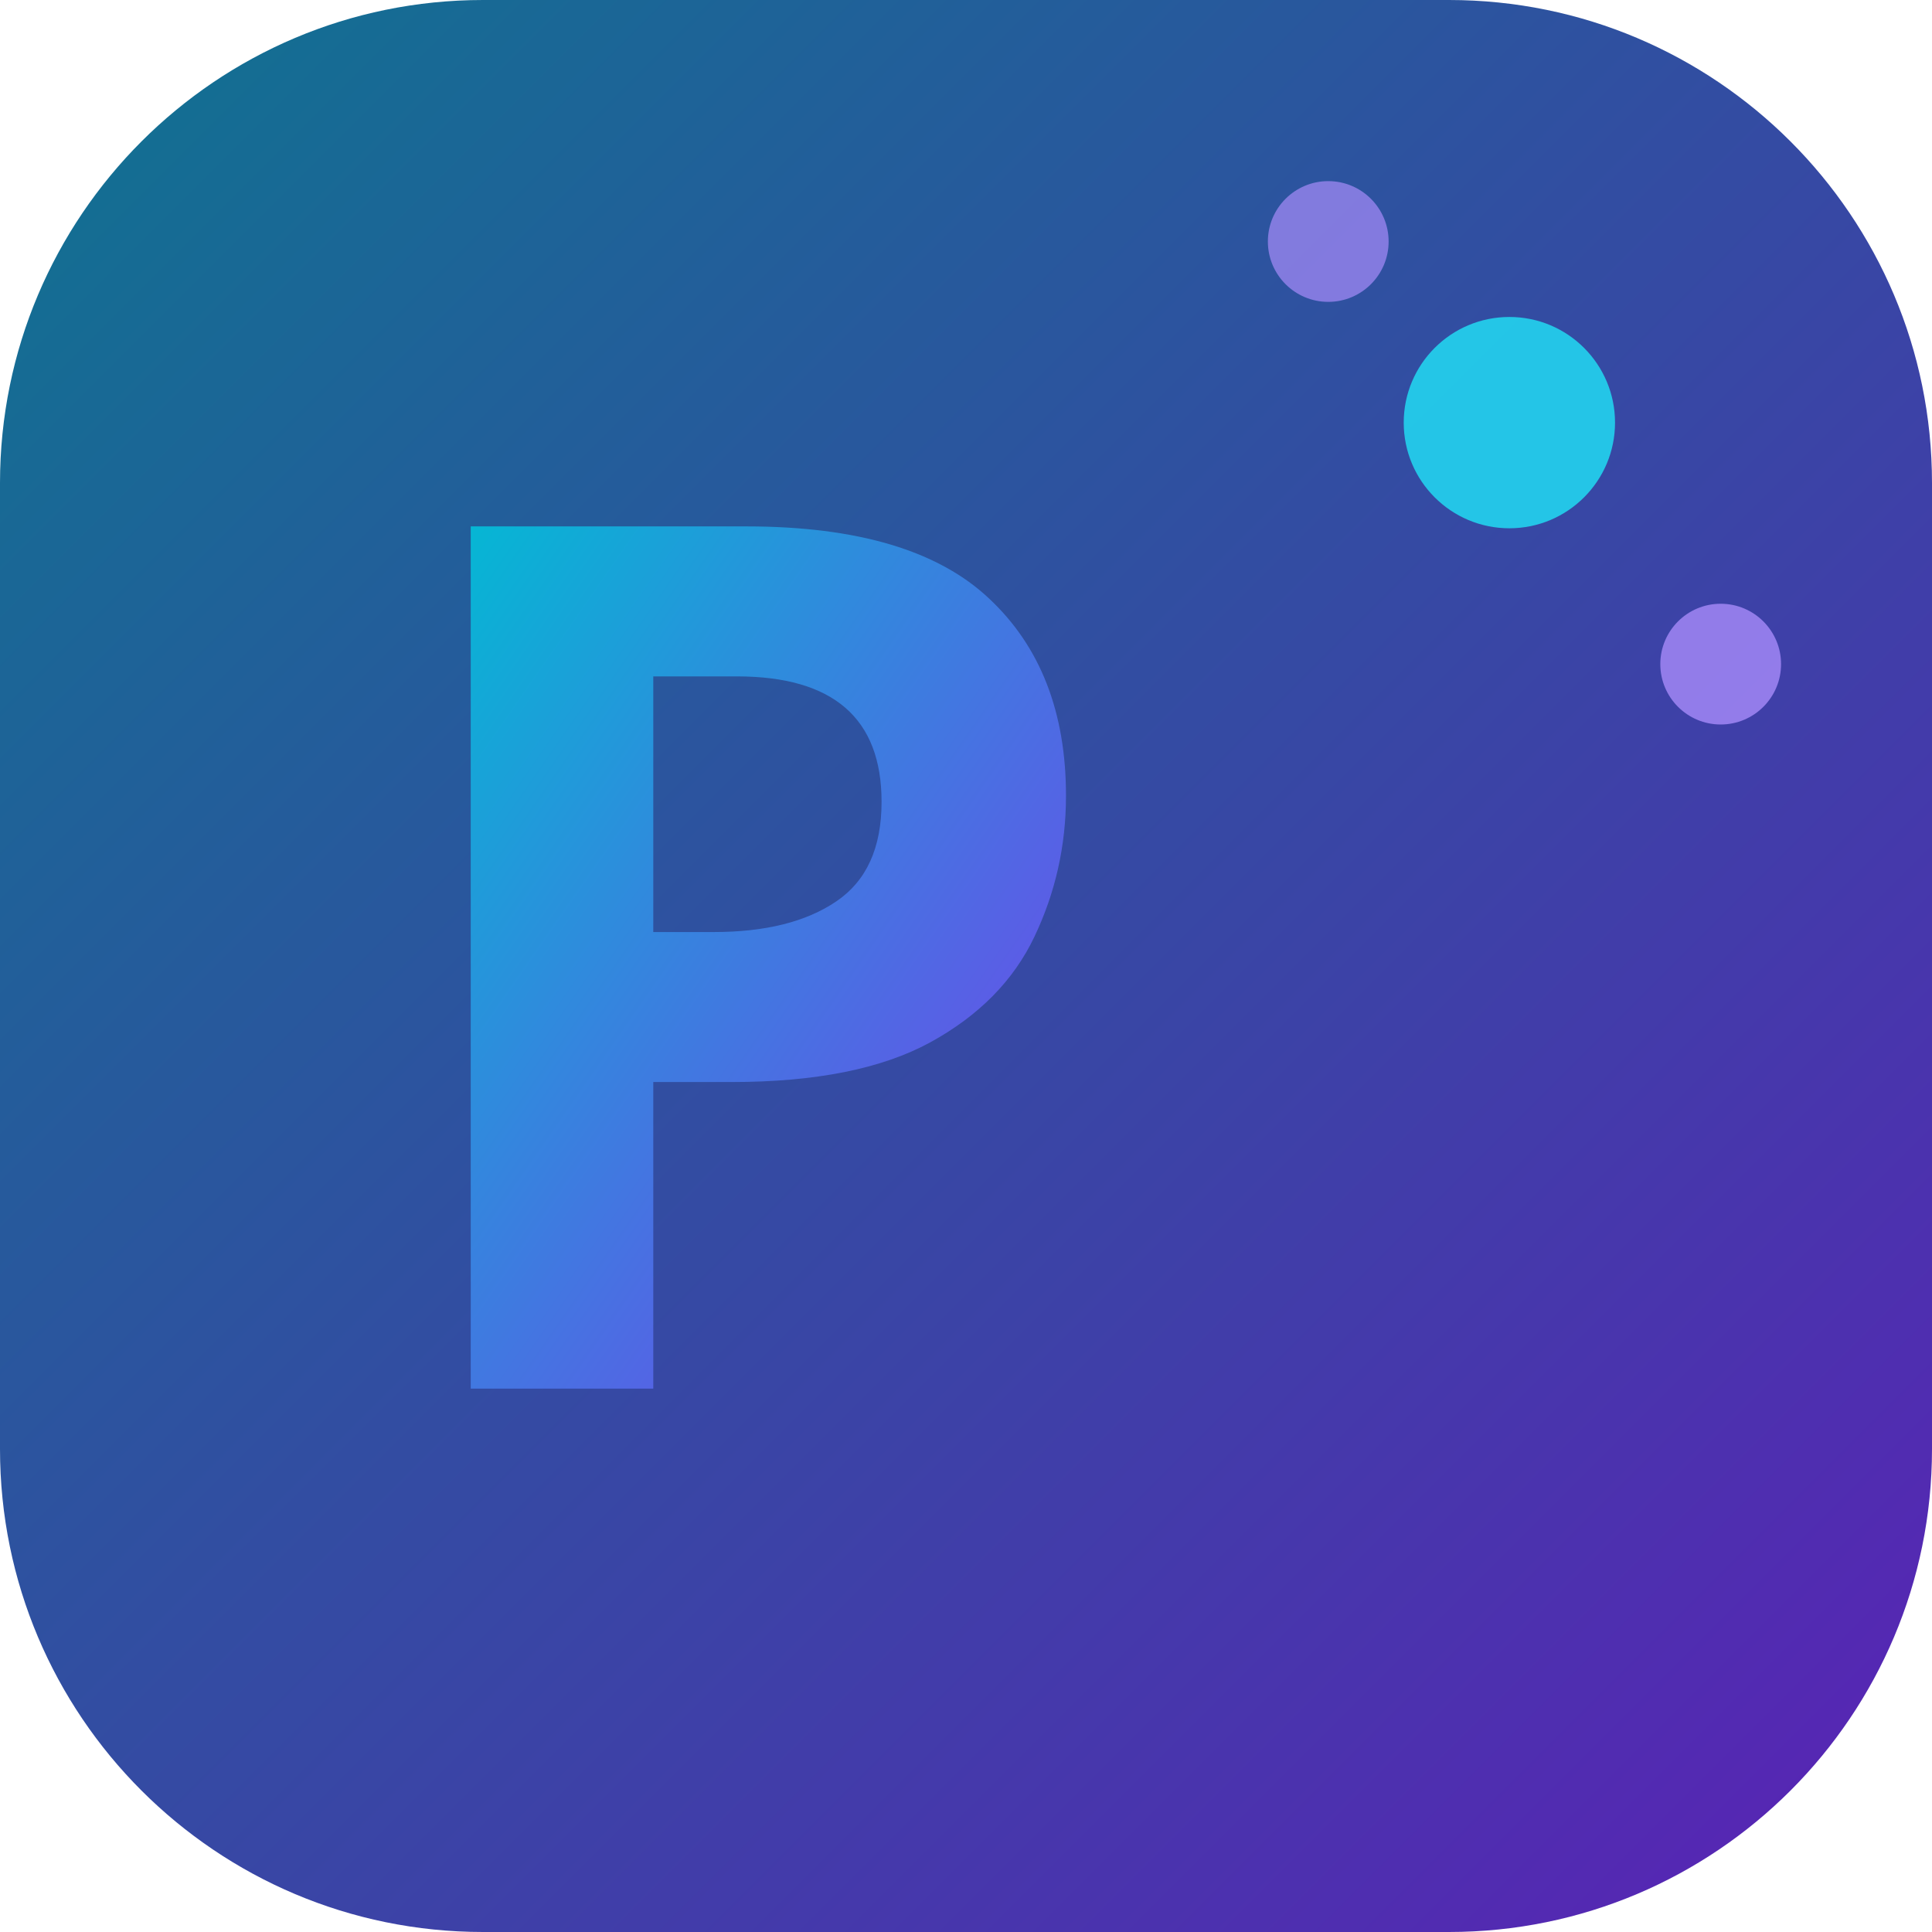
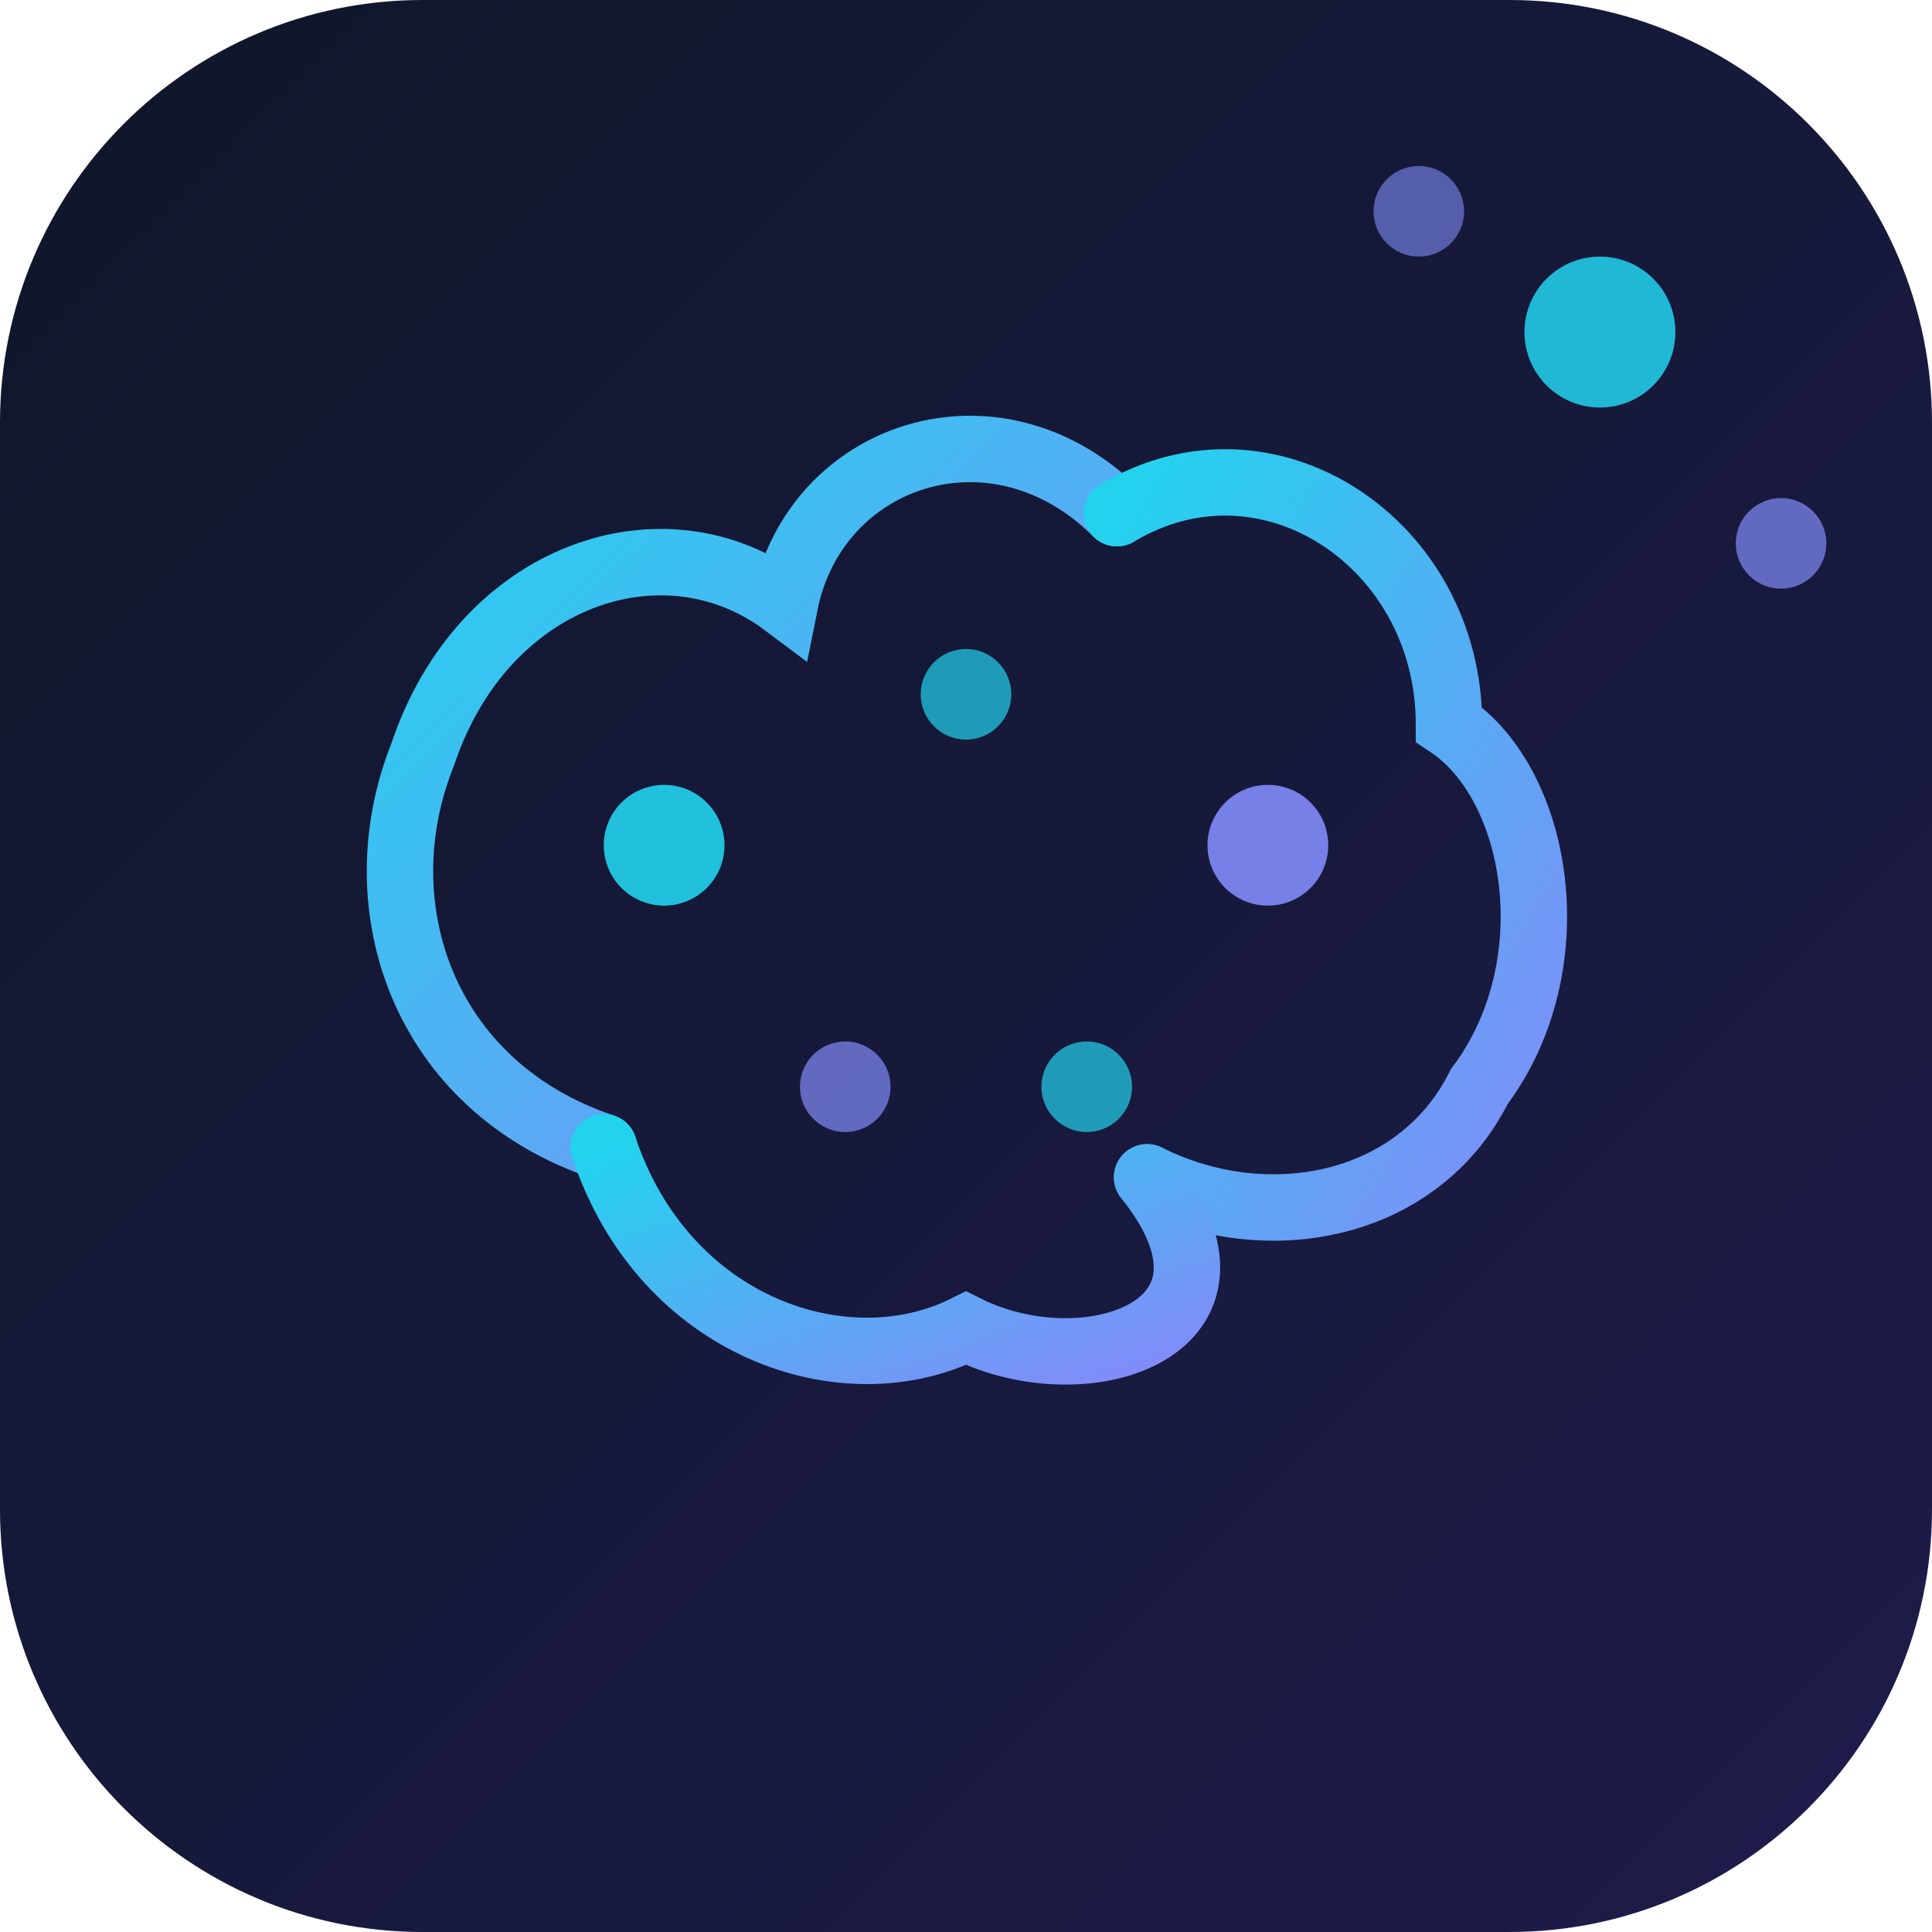
<svg xmlns="http://www.w3.org/2000/svg" viewBox="0 0 64 64" fill="none">
  <defs>
-     <linearGradient id="g1" x1="0%" y1="0%" x2="100%" y2="100%">
-       <stop offset="0%" stop-color="#06b6d4" />
-       <stop offset="100%" stop-color="#7c3aed" />
+     <linearGradient id="bg" x1="0%" y1="0%" x2="100%" y2="100%">
+       <stop offset="0%" stop-color="#0f172a" />
+       <stop offset="100%" stop-color="#1e1b4b" />
    </linearGradient>
-     <linearGradient id="g2" x1="0%" y1="0%" x2="100%" y2="100%">
-       <stop offset="0%" stop-color="#0e7490" />
-       <stop offset="100%" stop-color="#5b21b6" />
+     <linearGradient id="glow" x1="0%" y1="0%" x2="100%" y2="100%">
+       <stop offset="0%" stop-color="#22d3ee" />
+       <stop offset="100%" stop-color="#818cf8" />
    </linearGradient>
  </defs>
-   <rect width="64" height="64" rx="16" fill="url(#g2)" />
-   <text x="12" y="46" font-family="Arial Black, sans-serif" font-size="40" font-weight="900" fill="url(#g1)">P</text>
-   <circle cx="50" cy="14" r="3.5" fill="#22d3ee" opacity="0.9" />
-   <circle cx="57" cy="22" r="2" fill="#a78bfa" opacity="0.8" />
-   <circle cx="44" cy="8" r="2" fill="#a78bfa" opacity="0.7" />
+   <rect width="64" height="64" rx="14" fill="url(#bg)" />
+   <path d="M20 38 C14 36 12 30 14 25 C16 19 22 17 26 20 C27 15 33 13 37 17" stroke="url(#glow)" stroke-width="2.2" stroke-linecap="round" fill="none" />
+   <path d="M37 17 C42 14 48 18 48 24 C51 26 52 32 49 36 C47 40 42 41 38 39" stroke="url(#glow)" stroke-width="2.2" stroke-linecap="round" fill="none" />
+   <path d="M20 38 C22 44 28 46 32 44 C36 46 42 44 38 39" stroke="url(#glow)" stroke-width="2.2" stroke-linecap="round" fill="none" />
+   <line x1="32" y1="20" x2="32" y2="44" stroke="url(#glow)" stroke-width="1.5" stroke-linecap="round" opacity="0.5" />
+   <circle cx="22" cy="28" r="2" fill="#22d3ee" opacity="0.9" />
+   <circle cx="42" cy="28" r="2" fill="#818cf8" opacity="0.9" />
+   <circle cx="32" cy="23" r="1.5" fill="#22d3ee" opacity="0.7" />
+   <circle cx="28" cy="36" r="1.5" fill="#818cf8" opacity="0.7" />
+   <circle cx="36" cy="36" r="1.5" fill="#22d3ee" opacity="0.7" />
+   <circle cx="53" cy="11" r="2.5" fill="#22d3ee" opacity="0.85" />
+   <circle cx="59" cy="18" r="1.5" fill="#818cf8" opacity="0.7" />
+   <circle cx="47" cy="7" r="1.5" fill="#818cf8" opacity="0.6" />
</svg>
